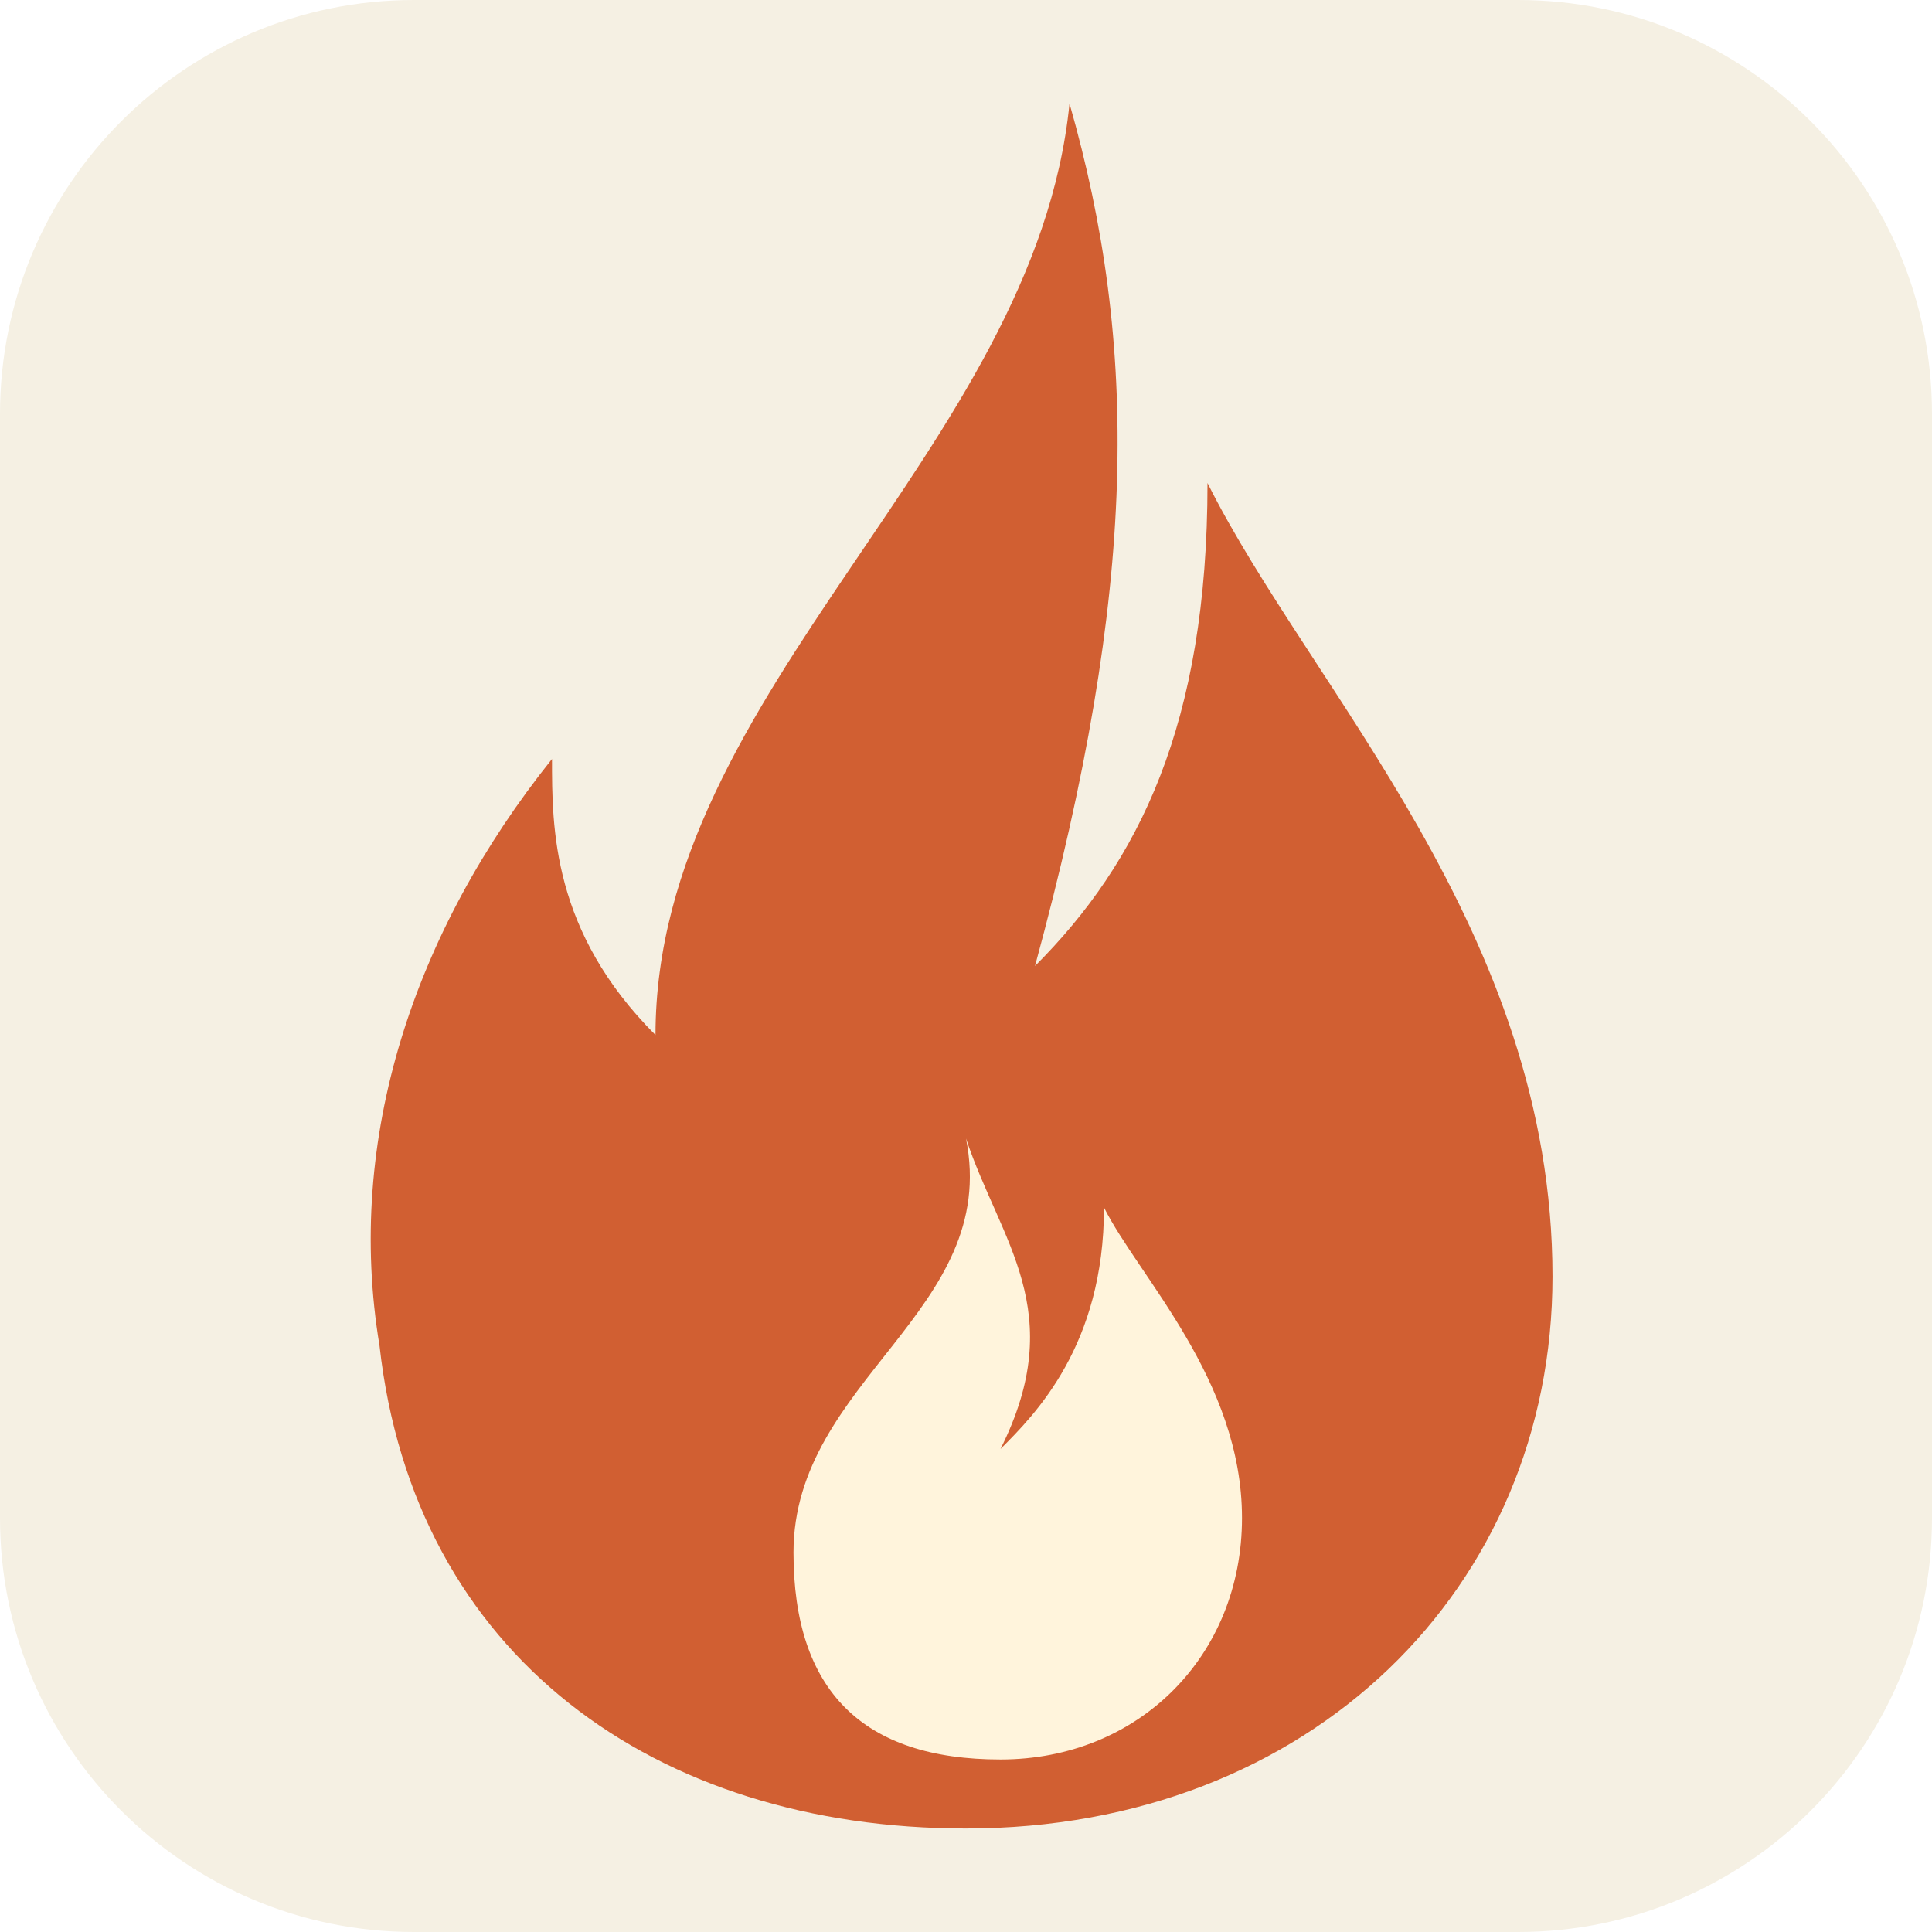
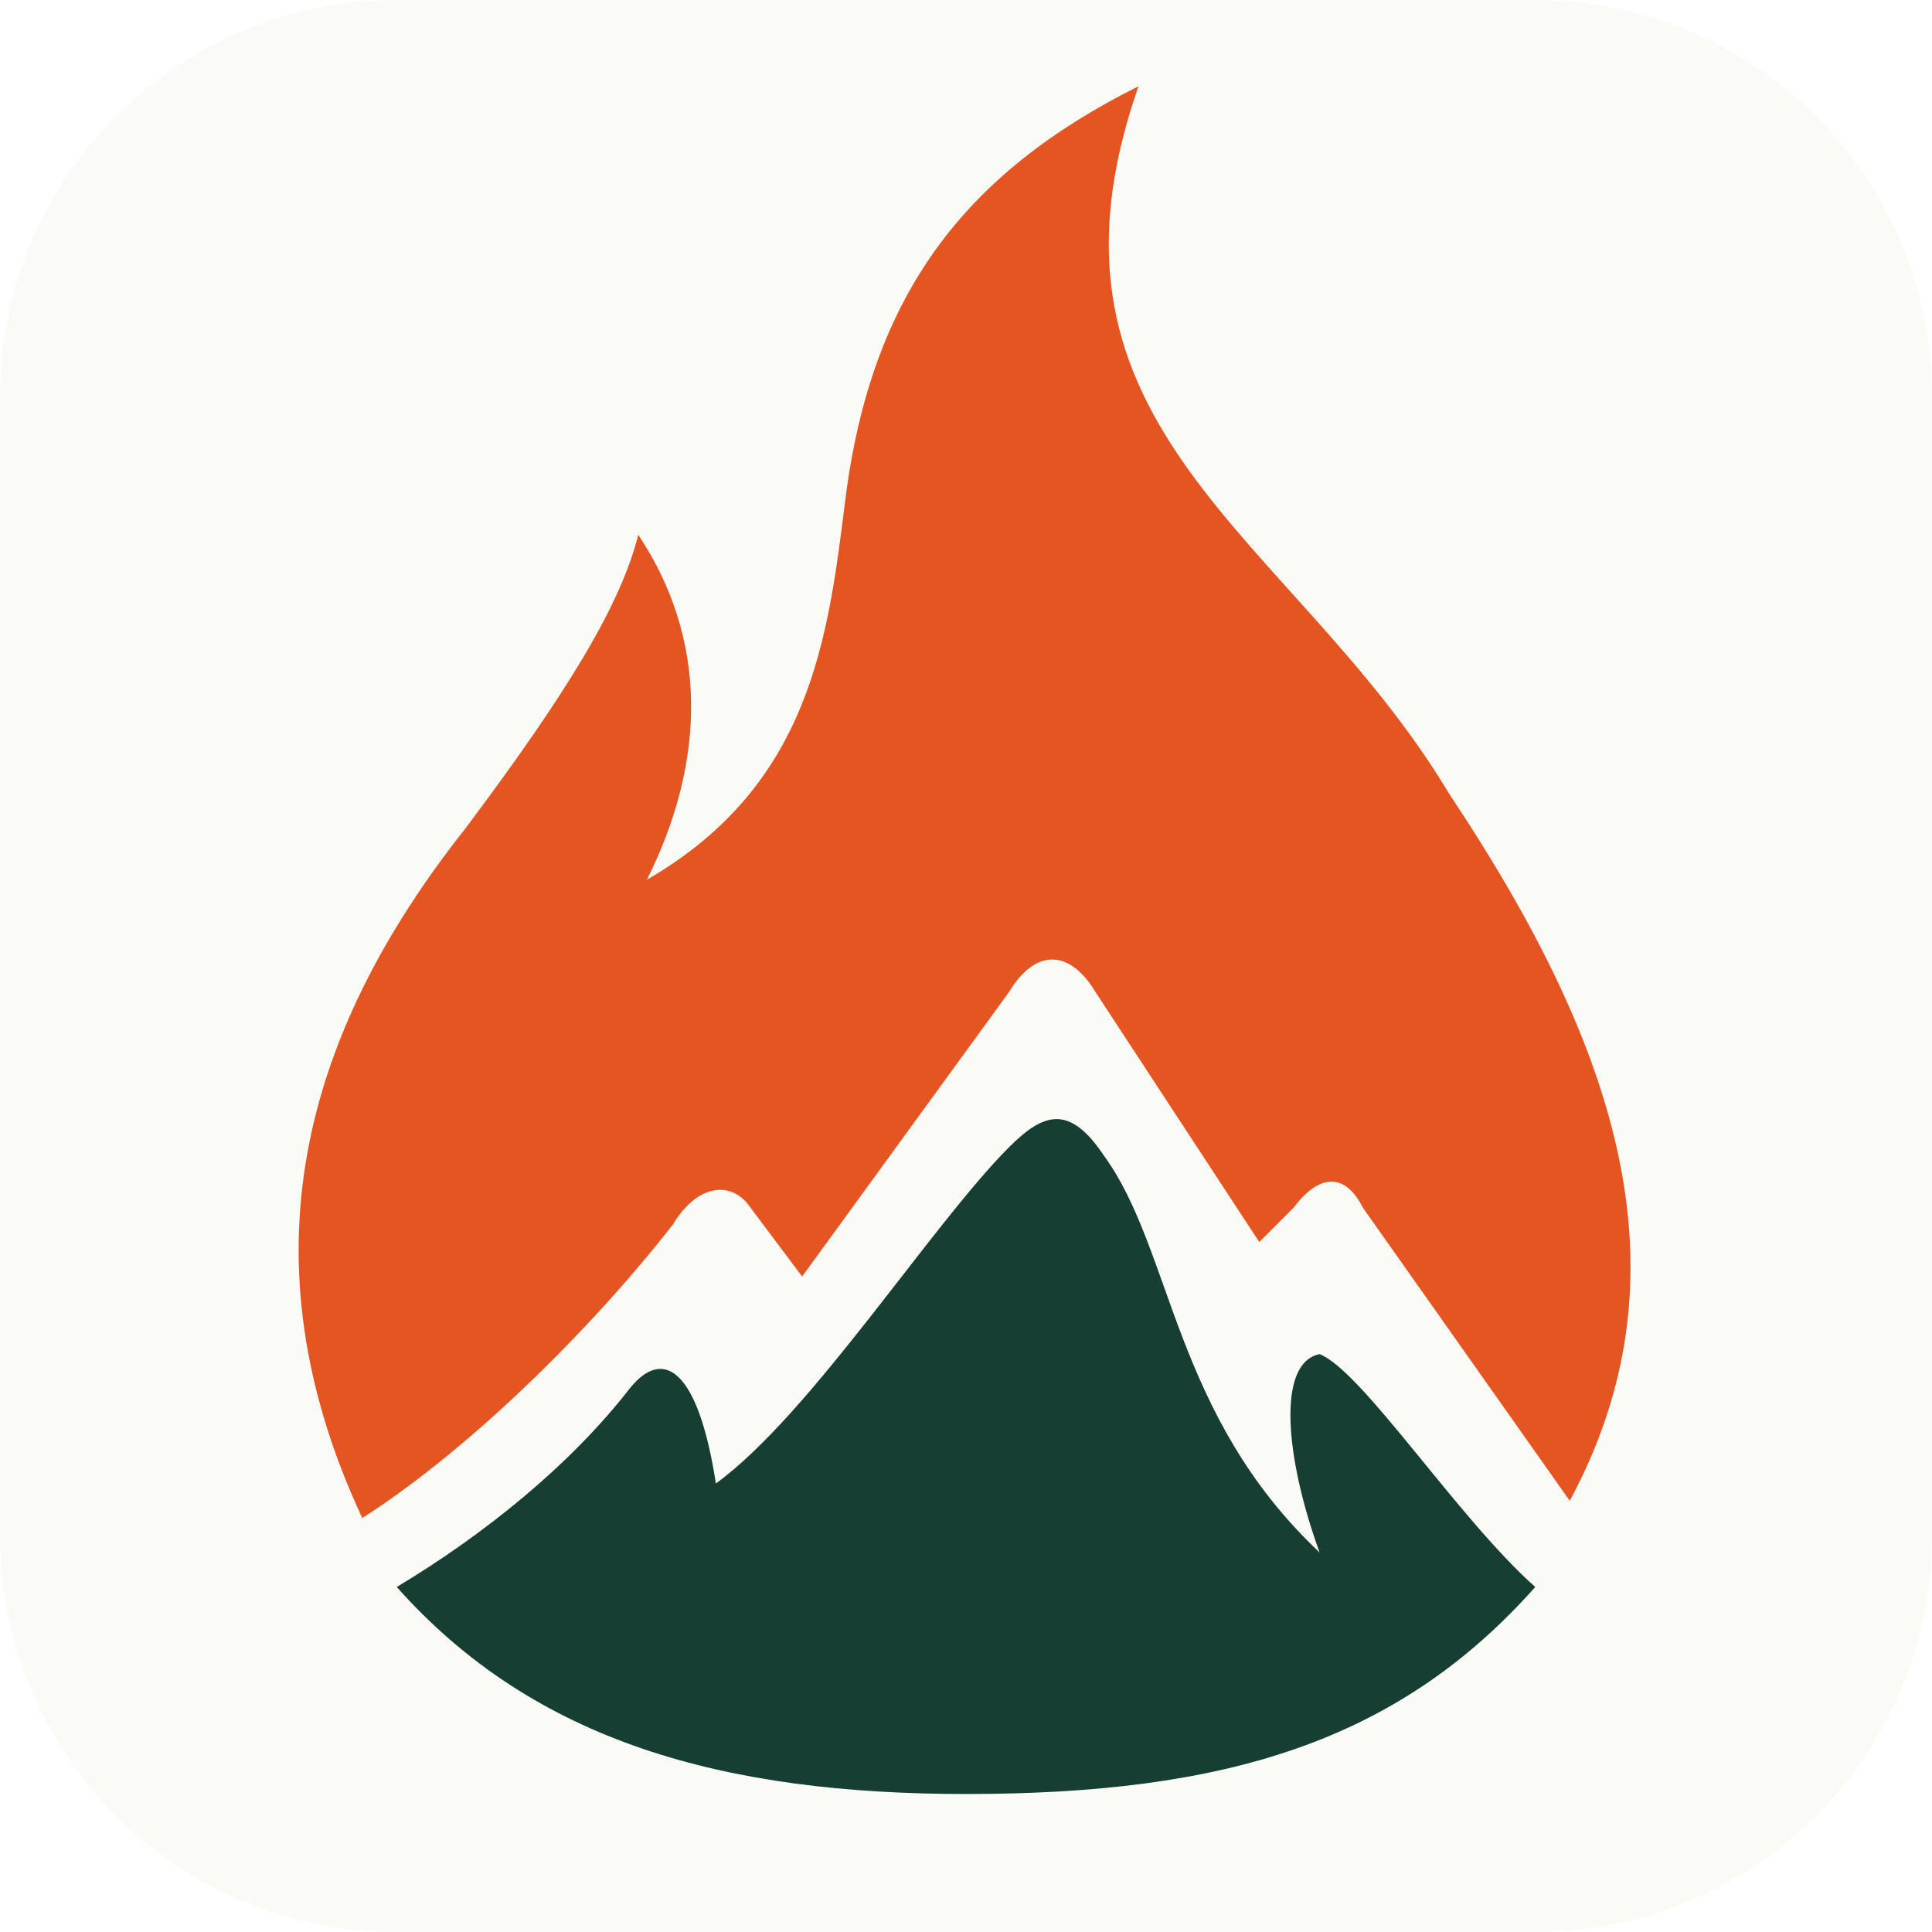
- <svg xmlns="http://www.w3.org/2000/svg" viewBox="0 0 56 56">
-   <rect width="56" height="56" rx="12" fill="#f5f0e3" />
-   <g transform="translate(8 0)">
-     <path d="M23 3C22 13 11 20 11 30C8 27 8 24 8 22C4 27 2 33 3 39C4 48 11 53 20 53C30 53 37 46 37 37C37 27 30 20 27 14C27 21 25 25 22 28C25 17 25 10 23 3Z" fill="#d15f32" />
-     <path d="M20 33C21 38 15 40 15 45C15 49 17 51 21 51C25 51 28 48 28 44C28 40 25 37 24 35C24 39 22 41 21 42C23 38 21 36 20 33Z" fill="#fff4dc" />
+ <svg xmlns="http://www.w3.org/2000/svg" viewBox="0 0 112 112">
+   <style>@media(prefers-color-scheme:dark){.back{fill:#0b211d}.terrain{fill:#c5eadc}}</style>
+   <rect class="back" width="112" height="112" rx="23" fill="#fafbf6" />
+   <g transform="translate(16 2)">
+     <path d="M50 3C43 23 59 29 68 44C78 59 82 72 75 85L63 68C62 66 60.5 66 59 68L57 70L47.5 55.5C46 53 44 53 42.5 55.5L30.5 72L27.5 68C26.5 66.5 24.5 66.5 23 69C17.5 76 10.5 82.5 5 86C-2 71 1.5 58 11 46C17 38 20 33 21 29C25 35 25 42 21.5 49C31 43.5 32 35 33 27C34.5 15 40 8 50 3Z" fill="#e45522" />
+     <path class="terrain" d="M7 90C12 87 17 83 20.5 78.5C22.5 76 24.5 77.5 25.5 84C31 80 38 69 42.5 64.5C44.5 62.5 46 62 48 65C52 70.5 52 80 60.5 88C58.5 82.5 58 77 60.5 76.5C63 77.5 68.5 86 73 90C65 99 55 102 40 102C26 102 15 99 7 90Z" fill="#173e32" />
  </g>
</svg>
